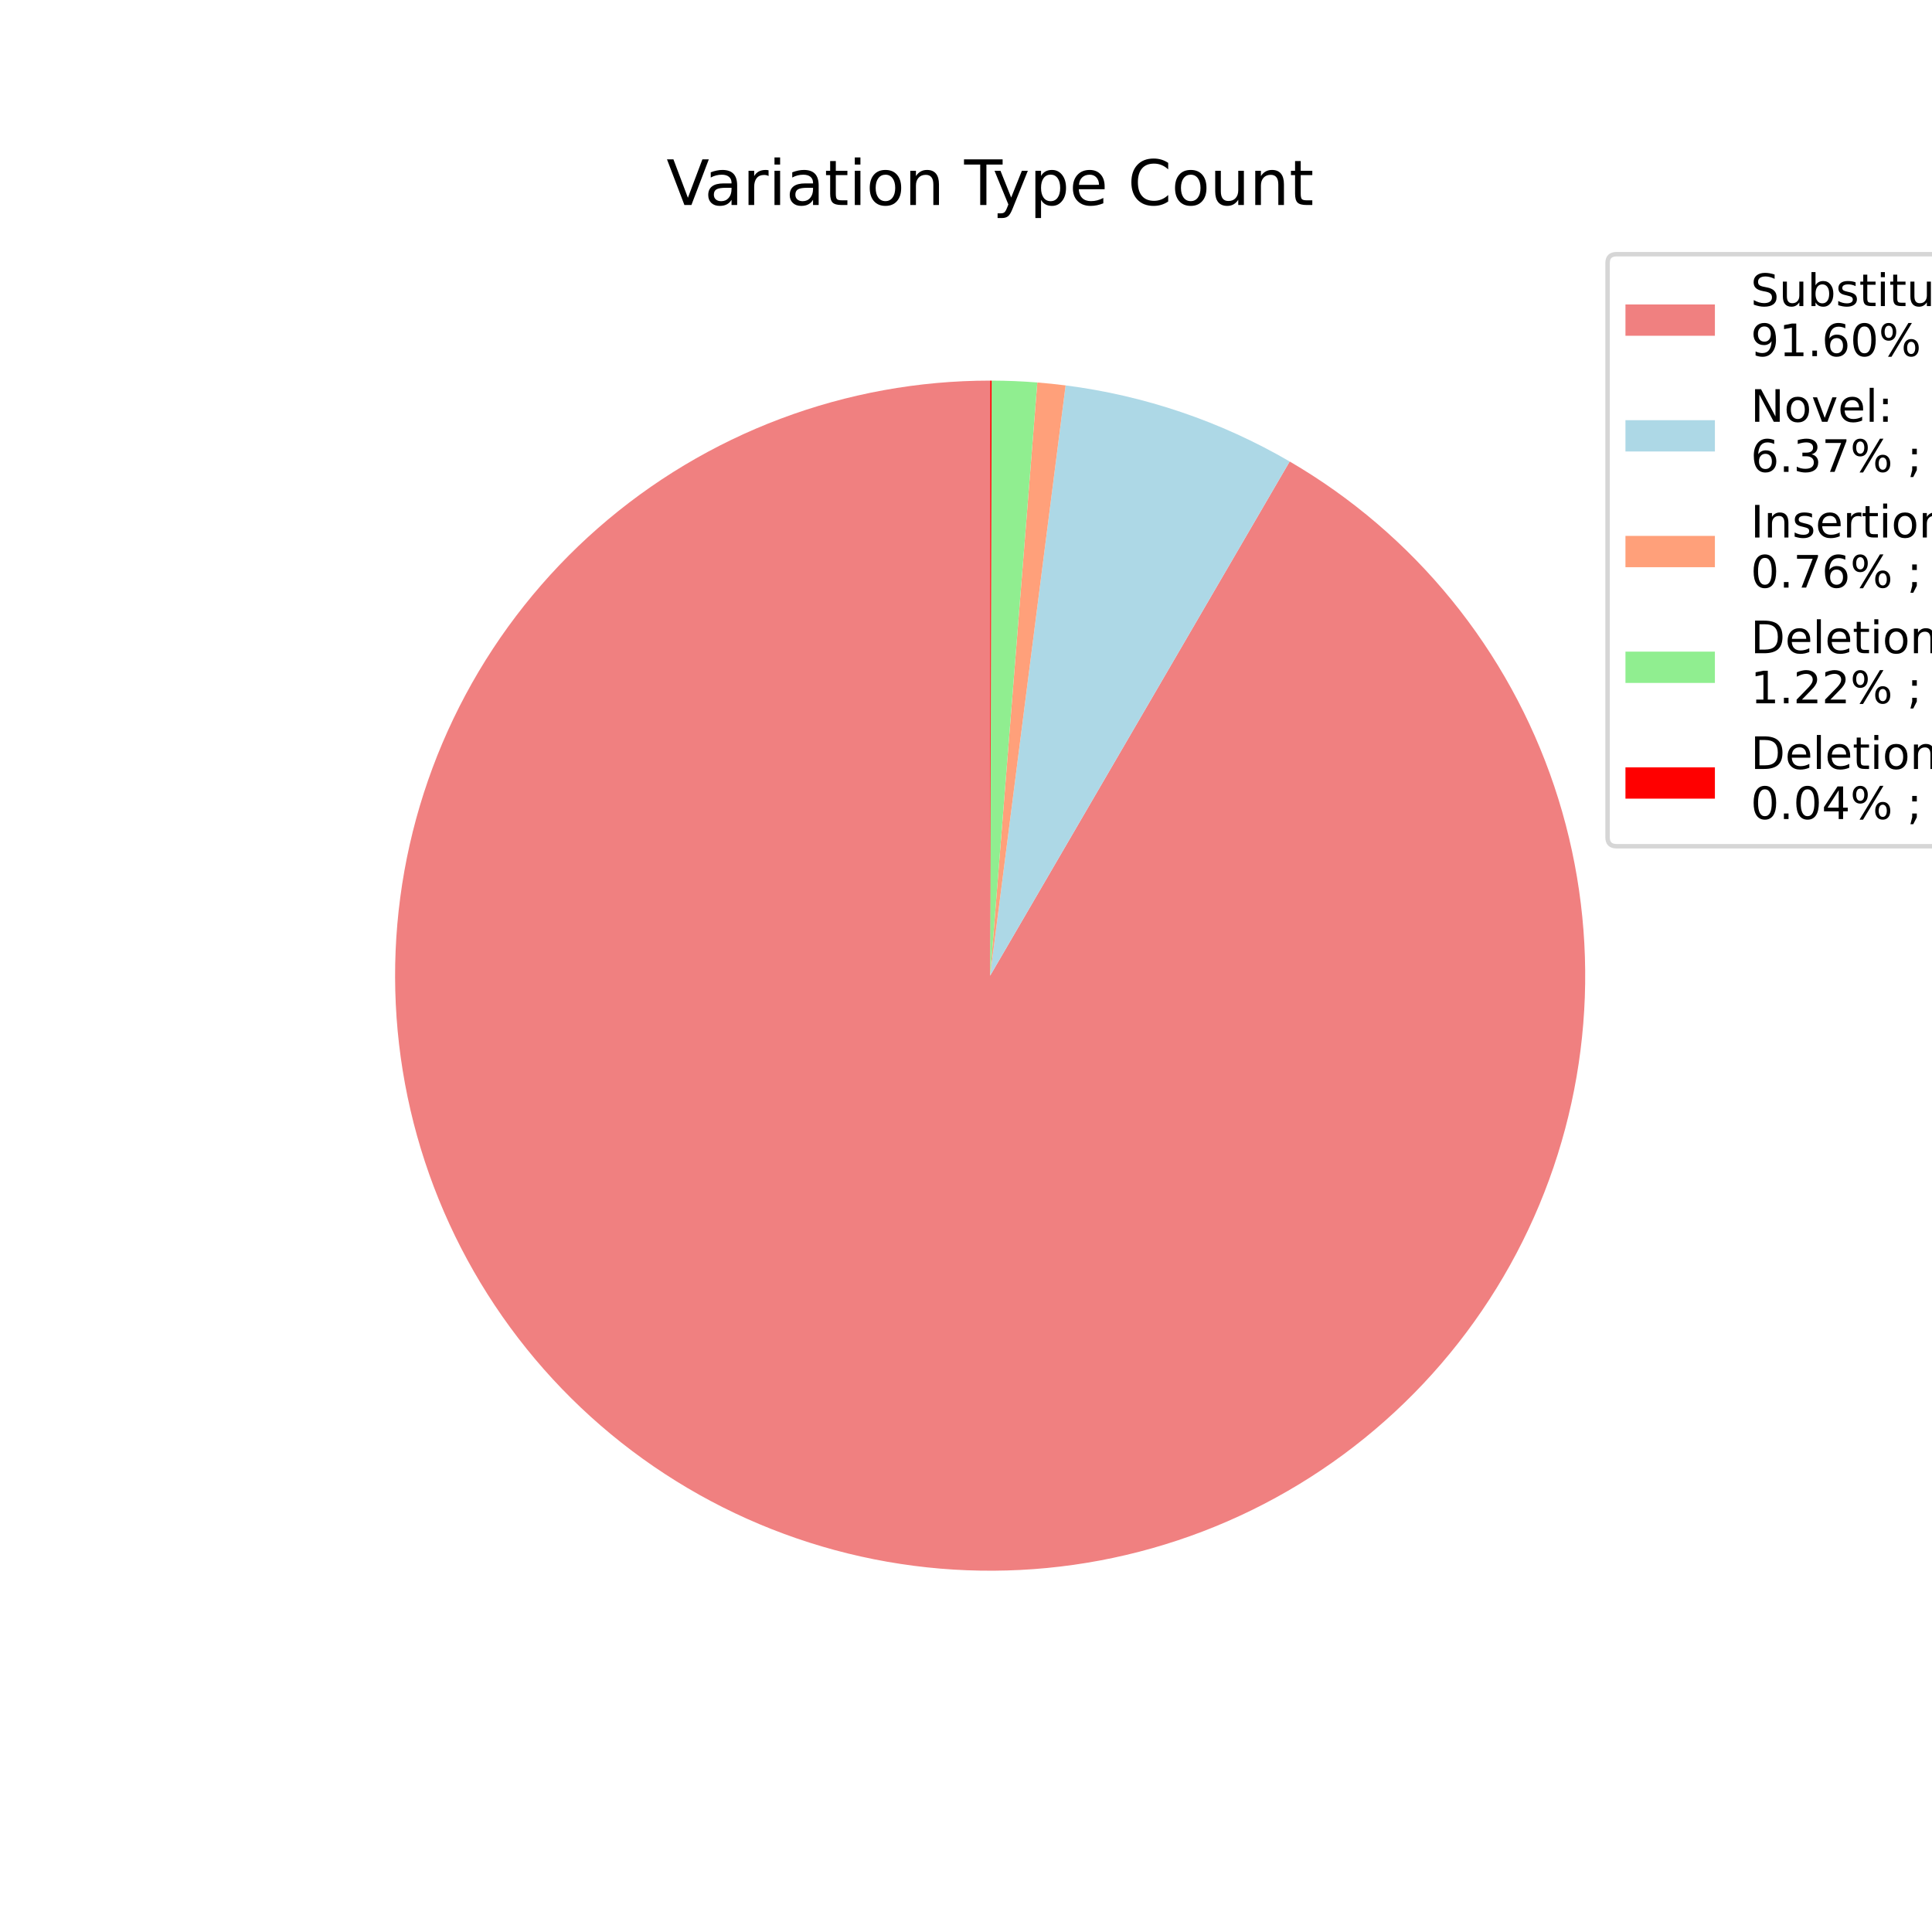
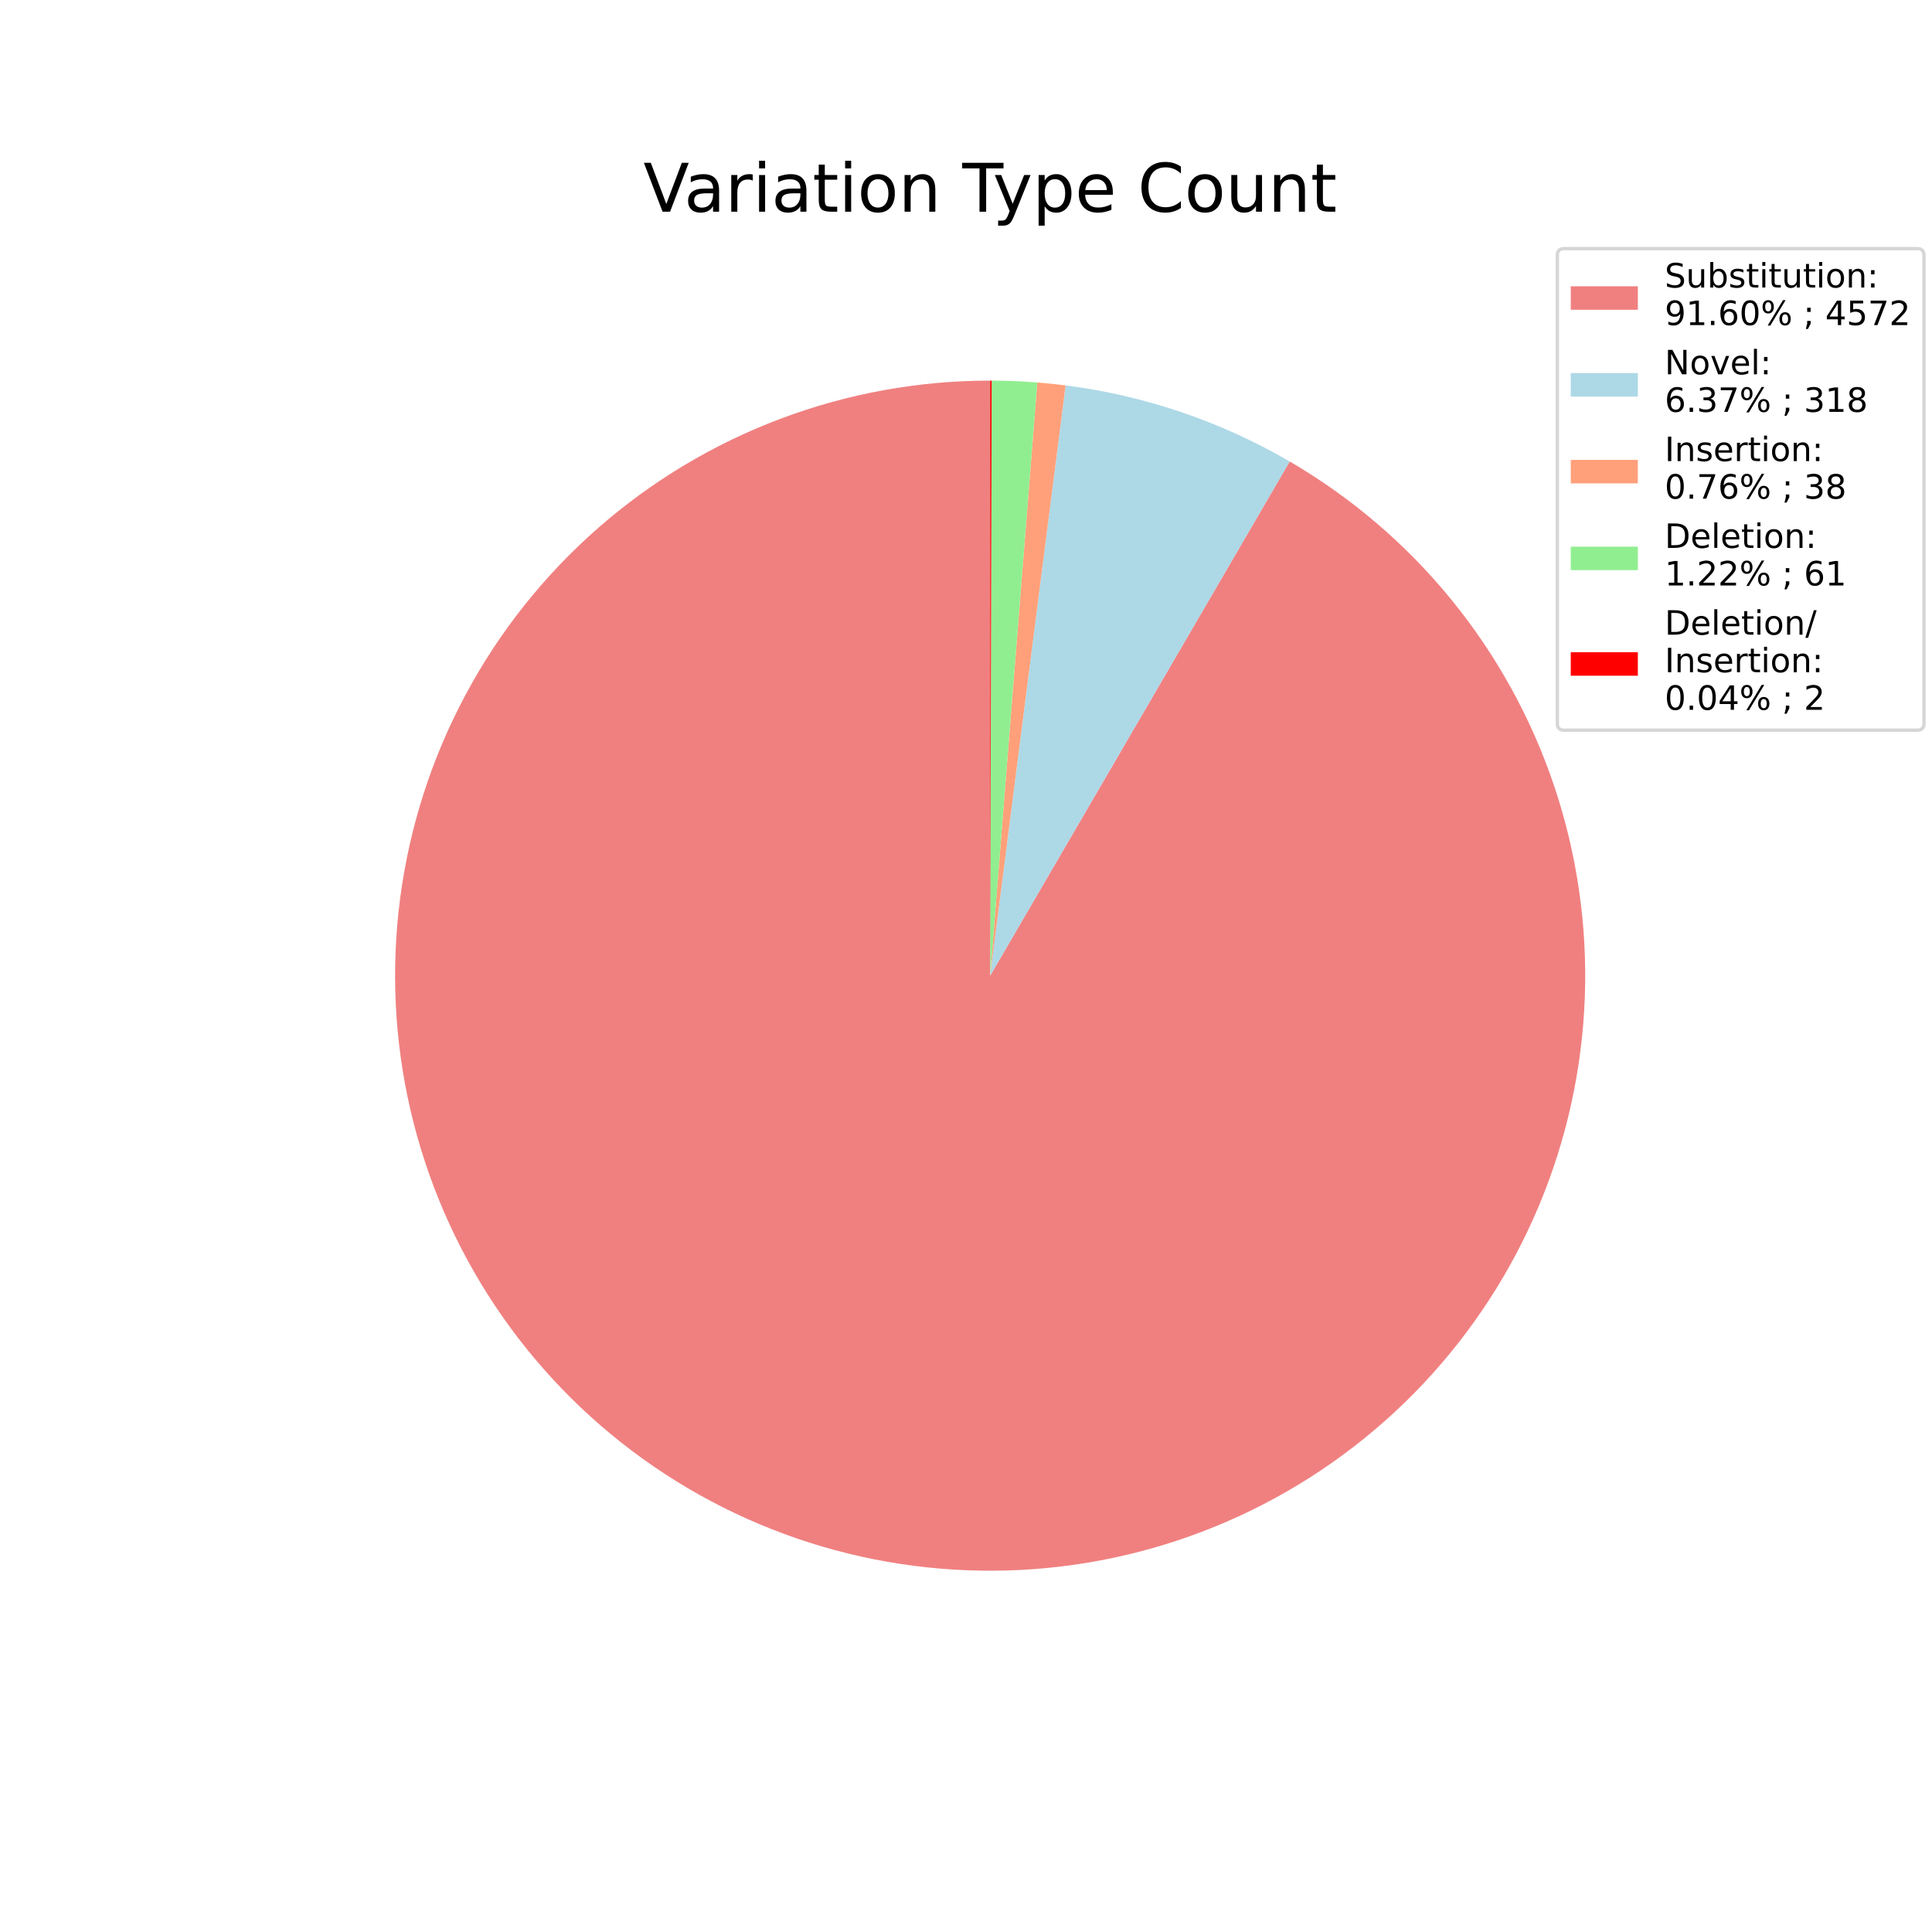
- <svg xmlns="http://www.w3.org/2000/svg" xmlns:xlink="http://www.w3.org/1999/xlink" width="432pt" height="432pt" viewBox="0 0 432 432" version="1.1">
+ <svg xmlns="http://www.w3.org/2000/svg" xmlns:xlink="http://www.w3.org/1999/xlink" width="576pt" height="576pt" viewBox="0 0 576 576" version="1.1">
  <defs>
    <style type="text/css">*{stroke-linejoin: round; stroke-linecap: butt}</style>
  </defs>
  <g id="figure_1">
    <g id="patch_1">
-       <path d="M 0 432  L 432 432  L 432 0  L 0 0  z " style="fill: #ffffff" />
+       <path d="M 0 576  L 576 576  L 576 0  L 0 0  z " style="fill: #ffffff" />
    </g>
    <g id="axes_1">
      <g id="patch_2">
-         <path d="M 221.4 85.104  C 205.402 85.104 189.535 87.989 174.561 93.621  C 159.588 99.252 145.751 107.538 133.719 118.081  C 121.686 128.623 111.652 141.249 104.101 155.352  C 96.549 169.456 91.603 184.806 89.499 200.665  C 87.396 216.524 88.169 232.632 91.783 248.217  C 95.397 263.801 101.792 278.606 110.66 291.921  C 119.529 305.235 130.726 316.842 143.714 326.182  C 156.702 335.523 171.269 342.445 186.713 346.615  C 202.158 350.786 218.229 352.137 234.153 350.603  C 250.077 349.07 265.594 344.677 279.959 337.637  C 294.325 330.596 307.303 321.022 318.27 309.375  C 329.237 297.728 338.014 284.198 344.179 269.436  C 350.344 254.674 353.797 238.92 354.37 222.933  C 354.944 206.945 352.63 190.985 347.539 175.819  C 342.448 160.653 334.664 146.528 324.56 134.125  C 314.456 121.722 302.198 111.242 288.375 103.189  L 221.4 218.16  z " style="fill: #f08080" />
+         <path d="M 295.2 113.472  C 273.87 113.472 252.713 117.319 232.748 124.828  C 212.783 132.336 194.335 143.385 178.292 157.441  C 162.248 171.497 148.87 188.332 138.801 207.137  C 128.732 225.941 122.137 246.408 119.332 267.553  C 116.528 288.698 117.559 310.177 122.378 330.956  C 127.196 351.734 135.723 371.475 147.547 389.228  C 159.372 406.98 174.302 422.456 191.619 434.91  C 208.936 447.364 228.358 456.593 248.951 462.154  C 269.544 467.714 290.971 469.516 312.203 467.471  C 333.436 465.427 354.126 459.57 373.279 450.182  C 392.433 440.795 409.737 428.029 424.36 412.5  C 438.982 396.971 450.685 378.931 458.905 359.248  C 467.125 339.565 471.729 318.56 472.494 297.244  C 473.259 275.927 470.173 254.646 463.386 234.425  C 456.598 214.204 446.219 195.371 432.747 178.833  C 419.275 162.296 402.931 148.322 384.5 137.586  L 295.2 290.88  z " style="fill: #f08080" />
      </g>
      <g id="patch_3">
-         <path d="M 288.375 103.189  C 280.697 98.717 272.591 95.025 264.178 92.168  C 255.764 89.311 247.086 87.305 238.272 86.178  L 221.4 218.16  z " style="fill: #add8e6" />
+         <path d="M 384.5 137.586  C 374.263 131.622 363.455 126.7 352.237 122.891  C 341.019 119.082 329.448 116.406 317.697 114.904  L 295.2 290.88  z " style="fill: #add8e6" />
      </g>
      <g id="patch_4">
-         <path d="M 238.272 86.178  C 237.22 86.044 236.166 85.922 235.111 85.812  C 234.056 85.703 232.999 85.606 231.942 85.522  L 221.4 218.16  z " style="fill: #ffa07a" />
+         <path d="M 317.697 114.904  C 316.293 114.725 314.888 114.562 313.481 114.416  C 312.074 114.271 310.666 114.142 309.256 114.03  L 295.2 290.88  z " style="fill: #ffa07a" />
      </g>
      <g id="patch_5">
-         <path d="M 231.942 85.522  C 230.244 85.387 228.544 85.285 226.842 85.215  C 225.141 85.146 223.438 85.109 221.735 85.104  L 221.4 218.16  z " style="fill: #90ee90" />
+         <path d="M 309.256 114.03  C 306.992 113.85 304.725 113.713 302.457 113.62  C 300.188 113.528 297.917 113.478 295.647 113.473  L 295.2 290.88  z " style="fill: #90ee90" />
      </g>
      <g id="patch_6">
-         <path d="M 221.735 85.104  C 221.679 85.104 221.623 85.104 221.568 85.104  C 221.512 85.104 221.456 85.104 221.4 85.104  L 221.4 218.16  z " style="fill: #ff0000" />
+         <path d="M 295.647 113.473  C 295.572 113.472 295.498 113.472 295.423 113.472  C 295.349 113.472 295.274 113.472 295.2 113.472  L 295.2 290.88  z " style="fill: #ff0000" />
      </g>
      <g id="matplotlib.axis_1" />
      <g id="matplotlib.axis_2" />
      <g id="text_1">
-         <g transform="translate(149.0309 45.84) scale(0.14 -0.14)">
+         <g transform="translate(191.8156 63.12) scale(0.2 -0.2)">
          <defs>
            <path id="DejaVuSans-56" d="M 1831 0  L 50 4666  L 709 4666  L 2188 738  L 3669 4666  L 4325 4666  L 2547 0  L 1831 0  z " transform="scale(0.015625)" />
            <path id="DejaVuSans-61" d="M 2194 1759  Q 1497 1759 1228 1600  Q 959 1441 959 1056  Q 959 750 1161 570  Q 1363 391 1709 391  Q 2188 391 2477 730  Q 2766 1069 2766 1631  L 2766 1759  L 2194 1759  z M 3341 1997  L 3341 0  L 2766 0  L 2766 531  Q 2569 213 2275 61  Q 1981 -91 1556 -91  Q 1019 -91 701 211  Q 384 513 384 1019  Q 384 1609 779 1909  Q 1175 2209 1959 2209  L 2766 2209  L 2766 2266  Q 2766 2663 2505 2880  Q 2244 3097 1772 3097  Q 1472 3097 1187 3025  Q 903 2953 641 2809  L 641 3341  Q 956 3463 1253 3523  Q 1550 3584 1831 3584  Q 2591 3584 2966 3190  Q 3341 2797 3341 1997  z " transform="scale(0.015625)" />
            <path id="DejaVuSans-72" d="M 2631 2963  Q 2534 3019 2420 3045  Q 2306 3072 2169 3072  Q 1681 3072 1420 2755  Q 1159 2438 1159 1844  L 1159 0  L 581 0  L 581 3500  L 1159 3500  L 1159 2956  Q 1341 3275 1631 3429  Q 1922 3584 2338 3584  Q 2397 3584 2469 3576  Q 2541 3569 2628 3553  L 2631 2963  z " transform="scale(0.015625)" />
            <path id="DejaVuSans-69" d="M 603 3500  L 1178 3500  L 1178 0  L 603 0  L 603 3500  z M 603 4863  L 1178 4863  L 1178 4134  L 603 4134  L 603 4863  z " transform="scale(0.015625)" />
            <path id="DejaVuSans-74" d="M 1172 4494  L 1172 3500  L 2356 3500  L 2356 3053  L 1172 3053  L 1172 1153  Q 1172 725 1289 603  Q 1406 481 1766 481  L 2356 481  L 2356 0  L 1766 0  Q 1100 0 847 248  Q 594 497 594 1153  L 594 3053  L 172 3053  L 172 3500  L 594 3500  L 594 4494  L 1172 4494  z " transform="scale(0.015625)" />
            <path id="DejaVuSans-6f" d="M 1959 3097  Q 1497 3097 1228 2736  Q 959 2375 959 1747  Q 959 1119 1226 758  Q 1494 397 1959 397  Q 2419 397 2687 759  Q 2956 1122 2956 1747  Q 2956 2369 2687 2733  Q 2419 3097 1959 3097  z M 1959 3584  Q 2709 3584 3137 3096  Q 3566 2609 3566 1747  Q 3566 888 3137 398  Q 2709 -91 1959 -91  Q 1206 -91 779 398  Q 353 888 353 1747  Q 353 2609 779 3096  Q 1206 3584 1959 3584  z " transform="scale(0.015625)" />
            <path id="DejaVuSans-6e" d="M 3513 2113  L 3513 0  L 2938 0  L 2938 2094  Q 2938 2591 2744 2837  Q 2550 3084 2163 3084  Q 1697 3084 1428 2787  Q 1159 2491 1159 1978  L 1159 0  L 581 0  L 581 3500  L 1159 3500  L 1159 2956  Q 1366 3272 1645 3428  Q 1925 3584 2291 3584  Q 2894 3584 3203 3211  Q 3513 2838 3513 2113  z " transform="scale(0.015625)" />
            <path id="DejaVuSans-20" transform="scale(0.015625)" />
            <path id="DejaVuSans-54" d="M -19 4666  L 3928 4666  L 3928 4134  L 2272 4134  L 2272 0  L 1638 0  L 1638 4134  L -19 4134  L -19 4666  z " transform="scale(0.015625)" />
            <path id="DejaVuSans-79" d="M 2059 -325  Q 1816 -950 1584 -1140  Q 1353 -1331 966 -1331  L 506 -1331  L 506 -850  L 844 -850  Q 1081 -850 1212 -737  Q 1344 -625 1503 -206  L 1606 56  L 191 3500  L 800 3500  L 1894 763  L 2988 3500  L 3597 3500  L 2059 -325  z " transform="scale(0.015625)" />
            <path id="DejaVuSans-70" d="M 1159 525  L 1159 -1331  L 581 -1331  L 581 3500  L 1159 3500  L 1159 2969  Q 1341 3281 1617 3432  Q 1894 3584 2278 3584  Q 2916 3584 3314 3078  Q 3713 2572 3713 1747  Q 3713 922 3314 415  Q 2916 -91 2278 -91  Q 1894 -91 1617 61  Q 1341 213 1159 525  z M 3116 1747  Q 3116 2381 2855 2742  Q 2594 3103 2138 3103  Q 1681 3103 1420 2742  Q 1159 2381 1159 1747  Q 1159 1113 1420 752  Q 1681 391 2138 391  Q 2594 391 2855 752  Q 3116 1113 3116 1747  z " transform="scale(0.015625)" />
            <path id="DejaVuSans-65" d="M 3597 1894  L 3597 1613  L 953 1613  Q 991 1019 1311 708  Q 1631 397 2203 397  Q 2534 397 2845 478  Q 3156 559 3463 722  L 3463 178  Q 3153 47 2828 -22  Q 2503 -91 2169 -91  Q 1331 -91 842 396  Q 353 884 353 1716  Q 353 2575 817 3079  Q 1281 3584 2069 3584  Q 2775 3584 3186 3129  Q 3597 2675 3597 1894  z M 3022 2063  Q 3016 2534 2758 2815  Q 2500 3097 2075 3097  Q 1594 3097 1305 2825  Q 1016 2553 972 2059  L 3022 2063  z " transform="scale(0.015625)" />
            <path id="DejaVuSans-43" d="M 4122 4306  L 4122 3641  Q 3803 3938 3442 4084  Q 3081 4231 2675 4231  Q 1875 4231 1450 3742  Q 1025 3253 1025 2328  Q 1025 1406 1450 917  Q 1875 428 2675 428  Q 3081 428 3442 575  Q 3803 722 4122 1019  L 4122 359  Q 3791 134 3420 21  Q 3050 -91 2638 -91  Q 1578 -91 968 557  Q 359 1206 359 2328  Q 359 3453 968 4101  Q 1578 4750 2638 4750  Q 3056 4750 3426 4639  Q 3797 4528 4122 4306  z " transform="scale(0.015625)" />
            <path id="DejaVuSans-75" d="M 544 1381  L 544 3500  L 1119 3500  L 1119 1403  Q 1119 906 1312 657  Q 1506 409 1894 409  Q 2359 409 2629 706  Q 2900 1003 2900 1516  L 2900 3500  L 3475 3500  L 3475 0  L 2900 0  L 2900 538  Q 2691 219 2414 64  Q 2138 -91 1772 -91  Q 1169 -91 856 284  Q 544 659 544 1381  z M 1991 3584  L 1991 3584  z " transform="scale(0.015625)" />
          </defs>
          <use xlink:href="#DejaVuSans-56" />
          <use xlink:href="#DejaVuSans-61" x="60.658" />
          <use xlink:href="#DejaVuSans-72" x="121.938" />
          <use xlink:href="#DejaVuSans-69" x="163.051" />
          <use xlink:href="#DejaVuSans-61" x="190.834" />
          <use xlink:href="#DejaVuSans-74" x="252.113" />
          <use xlink:href="#DejaVuSans-69" x="291.322" />
          <use xlink:href="#DejaVuSans-6f" x="319.105" />
          <use xlink:href="#DejaVuSans-6e" x="380.287" />
          <use xlink:href="#DejaVuSans-20" x="443.666" />
          <use xlink:href="#DejaVuSans-54" x="475.453" />
          <use xlink:href="#DejaVuSans-79" x="520.912" />
          <use xlink:href="#DejaVuSans-70" x="580.092" />
          <use xlink:href="#DejaVuSans-65" x="643.568" />
          <use xlink:href="#DejaVuSans-20" x="705.092" />
          <use xlink:href="#DejaVuSans-43" x="736.879" />
          <use xlink:href="#DejaVuSans-6f" x="806.703" />
          <use xlink:href="#DejaVuSans-75" x="867.885" />
          <use xlink:href="#DejaVuSans-6e" x="931.264" />
          <use xlink:href="#DejaVuSans-74" x="994.643" />
        </g>
      </g>
      <g id="legend_1">
        <g id="patch_7">
-           <path d="M 361.456 189.22  L 511.74 189.22  Q 513.74 189.22 513.74 187.22  L 513.74 58.84  Q 513.74 56.84 511.74 56.84  L 361.456 56.84  Q 359.456 56.84 359.456 58.84  L 359.456 187.22  Q 359.456 189.22 361.456 189.22  z " style="fill: #ffffff; opacity: 0.8; stroke: #cccccc; stroke-linejoin: miter" />
+           <path d="M 466.302 217.697  L 571.607 217.697  Q 573.607 217.697 573.607 215.697  L 573.607 76.12  Q 573.607 74.12 571.607 74.12  L 466.302 74.12  Q 464.302 74.12 464.302 76.12  L 464.302 215.697  Q 464.302 217.697 466.302 217.697  z " style="fill: #ffffff; opacity: 0.8; stroke: #cccccc; stroke-linejoin: miter" />
        </g>
        <g id="patch_8">
-           <path d="M 363.456 75.077  L 383.456 75.077  L 383.456 68.077  L 363.456 68.077  z " style="fill: #f08080" />
+           <path d="M 468.302 92.357  L 488.302 92.357  L 488.302 85.357  L 468.302 85.357  z " style="fill: #f08080" />
        </g>
        <g id="text_2">
-           <g transform="translate(391.456 68.43844) scale(0.1 -0.1)">
+           <g transform="translate(496.3024 85.71844) scale(0.1 -0.1)">
            <defs>
              <path id="DejaVuSans-53" d="M 3425 4513  L 3425 3897  Q 3066 4069 2747 4153  Q 2428 4238 2131 4238  Q 1616 4238 1336 4038  Q 1056 3838 1056 3469  Q 1056 3159 1242 3001  Q 1428 2844 1947 2747  L 2328 2669  Q 3034 2534 3370 2195  Q 3706 1856 3706 1288  Q 3706 609 3251 259  Q 2797 -91 1919 -91  Q 1588 -91 1214 -16  Q 841 59 441 206  L 441 856  Q 825 641 1194 531  Q 1563 422 1919 422  Q 2459 422 2753 634  Q 3047 847 3047 1241  Q 3047 1584 2836 1778  Q 2625 1972 2144 2069  L 1759 2144  Q 1053 2284 737 2584  Q 422 2884 422 3419  Q 422 4038 858 4394  Q 1294 4750 2059 4750  Q 2388 4750 2728 4690  Q 3069 4631 3425 4513  z " transform="scale(0.015625)" />
              <path id="DejaVuSans-62" d="M 3116 1747  Q 3116 2381 2855 2742  Q 2594 3103 2138 3103  Q 1681 3103 1420 2742  Q 1159 2381 1159 1747  Q 1159 1113 1420 752  Q 1681 391 2138 391  Q 2594 391 2855 752  Q 3116 1113 3116 1747  z M 1159 2969  Q 1341 3281 1617 3432  Q 1894 3584 2278 3584  Q 2916 3584 3314 3078  Q 3713 2572 3713 1747  Q 3713 922 3314 415  Q 2916 -91 2278 -91  Q 1894 -91 1617 61  Q 1341 213 1159 525  L 1159 0  L 581 0  L 581 4863  L 1159 4863  L 1159 2969  z " transform="scale(0.015625)" />
              <path id="DejaVuSans-73" d="M 2834 3397  L 2834 2853  Q 2591 2978 2328 3040  Q 2066 3103 1784 3103  Q 1356 3103 1142 2972  Q 928 2841 928 2578  Q 928 2378 1081 2264  Q 1234 2150 1697 2047  L 1894 2003  Q 2506 1872 2764 1633  Q 3022 1394 3022 966  Q 3022 478 2636 193  Q 2250 -91 1575 -91  Q 1294 -91 989 -36  Q 684 19 347 128  L 347 722  Q 666 556 975 473  Q 1284 391 1588 391  Q 1994 391 2212 530  Q 2431 669 2431 922  Q 2431 1156 2273 1281  Q 2116 1406 1581 1522  L 1381 1569  Q 847 1681 609 1914  Q 372 2147 372 2553  Q 372 3047 722 3315  Q 1072 3584 1716 3584  Q 2034 3584 2315 3537  Q 2597 3491 2834 3397  z " transform="scale(0.015625)" />
              <path id="DejaVuSans-3a" d="M 750 794  L 1409 794  L 1409 0  L 750 0  L 750 794  z M 750 3309  L 1409 3309  L 1409 2516  L 750 2516  L 750 3309  z " transform="scale(0.015625)" />
            </defs>
            <use xlink:href="#DejaVuSans-53" />
            <use xlink:href="#DejaVuSans-75" x="63.477" />
            <use xlink:href="#DejaVuSans-62" x="126.855" />
            <use xlink:href="#DejaVuSans-73" x="190.332" />
            <use xlink:href="#DejaVuSans-74" x="242.432" />
            <use xlink:href="#DejaVuSans-69" x="281.641" />
            <use xlink:href="#DejaVuSans-74" x="309.424" />
            <use xlink:href="#DejaVuSans-75" x="348.633" />
            <use xlink:href="#DejaVuSans-74" x="412.012" />
            <use xlink:href="#DejaVuSans-69" x="451.221" />
            <use xlink:href="#DejaVuSans-6f" x="479.004" />
            <use xlink:href="#DejaVuSans-6e" x="540.186" />
            <use xlink:href="#DejaVuSans-3a" x="603.564" />
            <use xlink:href="#DejaVuSans-20" x="637.256" />
          </g>
-           <g transform="translate(391.456 79.63625) scale(0.1 -0.1)">
+           <g transform="translate(496.3024 96.91625) scale(0.1 -0.1)">
            <defs>
              <path id="DejaVuSans-39" d="M 703 97  L 703 672  Q 941 559 1184 500  Q 1428 441 1663 441  Q 2288 441 2617 861  Q 2947 1281 2994 2138  Q 2813 1869 2534 1725  Q 2256 1581 1919 1581  Q 1219 1581 811 2004  Q 403 2428 403 3163  Q 403 3881 828 4315  Q 1253 4750 1959 4750  Q 2769 4750 3195 4129  Q 3622 3509 3622 2328  Q 3622 1225 3098 567  Q 2575 -91 1691 -91  Q 1453 -91 1209 -44  Q 966 3 703 97  z M 1959 2075  Q 2384 2075 2632 2365  Q 2881 2656 2881 3163  Q 2881 3666 2632 3958  Q 2384 4250 1959 4250  Q 1534 4250 1286 3958  Q 1038 3666 1038 3163  Q 1038 2656 1286 2365  Q 1534 2075 1959 2075  z " transform="scale(0.015625)" />
              <path id="DejaVuSans-31" d="M 794 531  L 1825 531  L 1825 4091  L 703 3866  L 703 4441  L 1819 4666  L 2450 4666  L 2450 531  L 3481 531  L 3481 0  L 794 0  L 794 531  z " transform="scale(0.015625)" />
              <path id="DejaVuSans-2e" d="M 684 794  L 1344 794  L 1344 0  L 684 0  L 684 794  z " transform="scale(0.015625)" />
              <path id="DejaVuSans-36" d="M 2113 2584  Q 1688 2584 1439 2293  Q 1191 2003 1191 1497  Q 1191 994 1439 701  Q 1688 409 2113 409  Q 2538 409 2786 701  Q 3034 994 3034 1497  Q 3034 2003 2786 2293  Q 2538 2584 2113 2584  z M 3366 4563  L 3366 3988  Q 3128 4100 2886 4159  Q 2644 4219 2406 4219  Q 1781 4219 1451 3797  Q 1122 3375 1075 2522  Q 1259 2794 1537 2939  Q 1816 3084 2150 3084  Q 2853 3084 3261 2657  Q 3669 2231 3669 1497  Q 3669 778 3244 343  Q 2819 -91 2113 -91  Q 1303 -91 875 529  Q 447 1150 447 2328  Q 447 3434 972 4092  Q 1497 4750 2381 4750  Q 2619 4750 2861 4703  Q 3103 4656 3366 4563  z " transform="scale(0.015625)" />
              <path id="DejaVuSans-30" d="M 2034 4250  Q 1547 4250 1301 3770  Q 1056 3291 1056 2328  Q 1056 1369 1301 889  Q 1547 409 2034 409  Q 2525 409 2770 889  Q 3016 1369 3016 2328  Q 3016 3291 2770 3770  Q 2525 4250 2034 4250  z M 2034 4750  Q 2819 4750 3233 4129  Q 3647 3509 3647 2328  Q 3647 1150 3233 529  Q 2819 -91 2034 -91  Q 1250 -91 836 529  Q 422 1150 422 2328  Q 422 3509 836 4129  Q 1250 4750 2034 4750  z " transform="scale(0.015625)" />
              <path id="DejaVuSans-25" d="M 4653 2053  Q 4381 2053 4226 1822  Q 4072 1591 4072 1178  Q 4072 772 4226 539  Q 4381 306 4653 306  Q 4919 306 5073 539  Q 5228 772 5228 1178  Q 5228 1588 5073 1820  Q 4919 2053 4653 2053  z M 4653 2450  Q 5147 2450 5437 2106  Q 5728 1763 5728 1178  Q 5728 594 5436 251  Q 5144 -91 4653 -91  Q 4153 -91 3862 251  Q 3572 594 3572 1178  Q 3572 1766 3864 2108  Q 4156 2450 4653 2450  z M 1428 4353  Q 1159 4353 1004 4120  Q 850 3888 850 3481  Q 850 3069 1003 2837  Q 1156 2606 1428 2606  Q 1700 2606 1854 2837  Q 2009 3069 2009 3481  Q 2009 3884 1853 4118  Q 1697 4353 1428 4353  z M 4250 4750  L 4750 4750  L 1831 -91  L 1331 -91  L 4250 4750  z M 1428 4750  Q 1922 4750 2215 4408  Q 2509 4066 2509 3481  Q 2509 2891 2217 2550  Q 1925 2209 1428 2209  Q 931 2209 642 2551  Q 353 2894 353 3481  Q 353 4063 643 4406  Q 934 4750 1428 4750  z " transform="scale(0.015625)" />
              <path id="DejaVuSans-3b" d="M 750 3309  L 1409 3309  L 1409 2516  L 750 2516  L 750 3309  z M 750 794  L 1409 794  L 1409 256  L 897 -744  L 494 -744  L 750 256  L 750 794  z " transform="scale(0.015625)" />
              <path id="DejaVuSans-34" d="M 2419 4116  L 825 1625  L 2419 1625  L 2419 4116  z M 2253 4666  L 3047 4666  L 3047 1625  L 3713 1625  L 3713 1100  L 3047 1100  L 3047 0  L 2419 0  L 2419 1100  L 313 1100  L 313 1709  L 2253 4666  z " transform="scale(0.015625)" />
              <path id="DejaVuSans-35" d="M 691 4666  L 3169 4666  L 3169 4134  L 1269 4134  L 1269 2991  Q 1406 3038 1543 3061  Q 1681 3084 1819 3084  Q 2600 3084 3056 2656  Q 3513 2228 3513 1497  Q 3513 744 3044 326  Q 2575 -91 1722 -91  Q 1428 -91 1123 -41  Q 819 9 494 109  L 494 744  Q 775 591 1075 516  Q 1375 441 1709 441  Q 2250 441 2565 725  Q 2881 1009 2881 1497  Q 2881 1984 2565 2268  Q 2250 2553 1709 2553  Q 1456 2553 1204 2497  Q 953 2441 691 2322  L 691 4666  z " transform="scale(0.015625)" />
              <path id="DejaVuSans-37" d="M 525 4666  L 3525 4666  L 3525 4397  L 1831 0  L 1172 0  L 2766 4134  L 525 4134  L 525 4666  z " transform="scale(0.015625)" />
              <path id="DejaVuSans-32" d="M 1228 531  L 3431 531  L 3431 0  L 469 0  L 469 531  Q 828 903 1448 1529  Q 2069 2156 2228 2338  Q 2531 2678 2651 2914  Q 2772 3150 2772 3378  Q 2772 3750 2511 3984  Q 2250 4219 1831 4219  Q 1534 4219 1204 4116  Q 875 4013 500 3803  L 500 4441  Q 881 4594 1212 4672  Q 1544 4750 1819 4750  Q 2544 4750 2975 4387  Q 3406 4025 3406 3419  Q 3406 3131 3298 2873  Q 3191 2616 2906 2266  Q 2828 2175 2409 1742  Q 1991 1309 1228 531  z " transform="scale(0.015625)" />
            </defs>
            <use xlink:href="#DejaVuSans-39" />
            <use xlink:href="#DejaVuSans-31" x="63.623" />
            <use xlink:href="#DejaVuSans-2e" x="127.246" />
            <use xlink:href="#DejaVuSans-36" x="159.033" />
            <use xlink:href="#DejaVuSans-30" x="222.656" />
            <use xlink:href="#DejaVuSans-25" x="286.279" />
            <use xlink:href="#DejaVuSans-20" x="381.299" />
            <use xlink:href="#DejaVuSans-3b" x="413.086" />
            <use xlink:href="#DejaVuSans-20" x="446.777" />
            <use xlink:href="#DejaVuSans-34" x="478.564" />
            <use xlink:href="#DejaVuSans-35" x="542.188" />
            <use xlink:href="#DejaVuSans-37" x="605.811" />
            <use xlink:href="#DejaVuSans-32" x="669.434" />
          </g>
        </g>
        <g id="patch_9">
-           <path d="M 363.456 100.953  L 383.456 100.953  L 383.456 93.953  L 363.456 93.953  z " style="fill: #add8e6" />
+           <path d="M 468.302 118.233  L 488.302 118.233  L 488.302 111.233  L 468.302 111.233  z " style="fill: #add8e6" />
        </g>
        <g id="text_3">
-           <g transform="translate(391.456 94.31437) scale(0.1 -0.1)">
+           <g transform="translate(496.3024 111.5944) scale(0.1 -0.1)">
            <defs>
              <path id="DejaVuSans-4e" d="M 628 4666  L 1478 4666  L 3547 763  L 3547 4666  L 4159 4666  L 4159 0  L 3309 0  L 1241 3903  L 1241 0  L 628 0  L 628 4666  z " transform="scale(0.015625)" />
              <path id="DejaVuSans-76" d="M 191 3500  L 800 3500  L 1894 563  L 2988 3500  L 3597 3500  L 2284 0  L 1503 0  L 191 3500  z " transform="scale(0.015625)" />
              <path id="DejaVuSans-6c" d="M 603 4863  L 1178 4863  L 1178 0  L 603 0  L 603 4863  z " transform="scale(0.015625)" />
            </defs>
            <use xlink:href="#DejaVuSans-4e" />
            <use xlink:href="#DejaVuSans-6f" x="74.805" />
            <use xlink:href="#DejaVuSans-76" x="135.986" />
            <use xlink:href="#DejaVuSans-65" x="195.166" />
            <use xlink:href="#DejaVuSans-6c" x="256.689" />
            <use xlink:href="#DejaVuSans-3a" x="284.473" />
            <use xlink:href="#DejaVuSans-20" x="318.164" />
          </g>
-           <g transform="translate(391.456 105.5122) scale(0.1 -0.1)">
+           <g transform="translate(496.3024 122.7922) scale(0.1 -0.1)">
            <defs>
              <path id="DejaVuSans-33" d="M 2597 2516  Q 3050 2419 3304 2112  Q 3559 1806 3559 1356  Q 3559 666 3084 287  Q 2609 -91 1734 -91  Q 1441 -91 1130 -33  Q 819 25 488 141  L 488 750  Q 750 597 1062 519  Q 1375 441 1716 441  Q 2309 441 2620 675  Q 2931 909 2931 1356  Q 2931 1769 2642 2001  Q 2353 2234 1838 2234  L 1294 2234  L 1294 2753  L 1863 2753  Q 2328 2753 2575 2939  Q 2822 3125 2822 3475  Q 2822 3834 2567 4026  Q 2313 4219 1838 4219  Q 1578 4219 1281 4162  Q 984 4106 628 3988  L 628 4550  Q 988 4650 1302 4700  Q 1616 4750 1894 4750  Q 2613 4750 3031 4423  Q 3450 4097 3450 3541  Q 3450 3153 3228 2886  Q 3006 2619 2597 2516  z " transform="scale(0.015625)" />
              <path id="DejaVuSans-38" d="M 2034 2216  Q 1584 2216 1326 1975  Q 1069 1734 1069 1313  Q 1069 891 1326 650  Q 1584 409 2034 409  Q 2484 409 2743 651  Q 3003 894 3003 1313  Q 3003 1734 2745 1975  Q 2488 2216 2034 2216  z M 1403 2484  Q 997 2584 770 2862  Q 544 3141 544 3541  Q 544 4100 942 4425  Q 1341 4750 2034 4750  Q 2731 4750 3128 4425  Q 3525 4100 3525 3541  Q 3525 3141 3298 2862  Q 3072 2584 2669 2484  Q 3125 2378 3379 2068  Q 3634 1759 3634 1313  Q 3634 634 3220 271  Q 2806 -91 2034 -91  Q 1263 -91 848 271  Q 434 634 434 1313  Q 434 1759 690 2068  Q 947 2378 1403 2484  z M 1172 3481  Q 1172 3119 1398 2916  Q 1625 2713 2034 2713  Q 2441 2713 2670 2916  Q 2900 3119 2900 3481  Q 2900 3844 2670 4047  Q 2441 4250 2034 4250  Q 1625 4250 1398 4047  Q 1172 3844 1172 3481  z " transform="scale(0.015625)" />
            </defs>
            <use xlink:href="#DejaVuSans-36" />
            <use xlink:href="#DejaVuSans-2e" x="63.623" />
            <use xlink:href="#DejaVuSans-33" x="95.41" />
            <use xlink:href="#DejaVuSans-37" x="159.033" />
            <use xlink:href="#DejaVuSans-25" x="222.656" />
            <use xlink:href="#DejaVuSans-20" x="317.676" />
            <use xlink:href="#DejaVuSans-3b" x="349.463" />
            <use xlink:href="#DejaVuSans-20" x="383.154" />
            <use xlink:href="#DejaVuSans-33" x="414.941" />
            <use xlink:href="#DejaVuSans-31" x="478.564" />
            <use xlink:href="#DejaVuSans-38" x="542.188" />
          </g>
        </g>
        <g id="patch_10">
-           <path d="M 363.456 126.829  L 383.456 126.829  L 383.456 119.829  L 363.456 119.829  z " style="fill: #ffa07a" />
+           <path d="M 468.302 144.109  L 488.302 144.109  L 488.302 137.109  L 468.302 137.109  z " style="fill: #ffa07a" />
        </g>
        <g id="text_4">
-           <g transform="translate(391.456 120.1903) scale(0.1 -0.1)">
+           <g transform="translate(496.3024 137.4703) scale(0.1 -0.1)">
            <defs>
              <path id="DejaVuSans-49" d="M 628 4666  L 1259 4666  L 1259 0  L 628 0  L 628 4666  z " transform="scale(0.015625)" />
            </defs>
            <use xlink:href="#DejaVuSans-49" />
            <use xlink:href="#DejaVuSans-6e" x="29.492" />
            <use xlink:href="#DejaVuSans-73" x="92.871" />
            <use xlink:href="#DejaVuSans-65" x="144.971" />
            <use xlink:href="#DejaVuSans-72" x="206.494" />
            <use xlink:href="#DejaVuSans-74" x="247.607" />
            <use xlink:href="#DejaVuSans-69" x="286.816" />
            <use xlink:href="#DejaVuSans-6f" x="314.6" />
            <use xlink:href="#DejaVuSans-6e" x="375.781" />
            <use xlink:href="#DejaVuSans-3a" x="439.16" />
            <use xlink:href="#DejaVuSans-20" x="472.852" />
          </g>
-           <g transform="translate(391.456 131.3881) scale(0.1 -0.1)">
+           <g transform="translate(496.3024 148.6681) scale(0.1 -0.1)">
            <use xlink:href="#DejaVuSans-30" />
            <use xlink:href="#DejaVuSans-2e" x="63.623" />
            <use xlink:href="#DejaVuSans-37" x="95.41" />
            <use xlink:href="#DejaVuSans-36" x="159.033" />
            <use xlink:href="#DejaVuSans-25" x="222.656" />
            <use xlink:href="#DejaVuSans-20" x="317.676" />
            <use xlink:href="#DejaVuSans-3b" x="349.463" />
            <use xlink:href="#DejaVuSans-20" x="383.154" />
            <use xlink:href="#DejaVuSans-33" x="414.941" />
            <use xlink:href="#DejaVuSans-38" x="478.564" />
          </g>
        </g>
        <g id="patch_11">
-           <path d="M 363.456 152.705  L 383.456 152.705  L 383.456 145.705  L 363.456 145.705  z " style="fill: #90ee90" />
+           <path d="M 468.302 169.985  L 488.302 169.985  L 488.302 162.985  L 468.302 162.985  z " style="fill: #90ee90" />
        </g>
        <g id="text_5">
-           <g transform="translate(391.456 146.0662) scale(0.1 -0.1)">
+           <g transform="translate(496.3024 163.3462) scale(0.1 -0.1)">
            <defs>
              <path id="DejaVuSans-44" d="M 1259 4147  L 1259 519  L 2022 519  Q 2988 519 3436 956  Q 3884 1394 3884 2338  Q 3884 3275 3436 3711  Q 2988 4147 2022 4147  L 1259 4147  z M 628 4666  L 1925 4666  Q 3281 4666 3915 4102  Q 4550 3538 4550 2338  Q 4550 1131 3912 565  Q 3275 0 1925 0  L 628 0  L 628 4666  z " transform="scale(0.015625)" />
            </defs>
            <use xlink:href="#DejaVuSans-44" />
            <use xlink:href="#DejaVuSans-65" x="77.002" />
            <use xlink:href="#DejaVuSans-6c" x="138.525" />
            <use xlink:href="#DejaVuSans-65" x="166.309" />
            <use xlink:href="#DejaVuSans-74" x="227.832" />
            <use xlink:href="#DejaVuSans-69" x="267.041" />
            <use xlink:href="#DejaVuSans-6f" x="294.824" />
            <use xlink:href="#DejaVuSans-6e" x="356.006" />
            <use xlink:href="#DejaVuSans-3a" x="419.385" />
            <use xlink:href="#DejaVuSans-20" x="453.076" />
          </g>
-           <g transform="translate(391.456 157.2641) scale(0.1 -0.1)">
+           <g transform="translate(496.3024 174.5441) scale(0.1 -0.1)">
            <use xlink:href="#DejaVuSans-31" />
            <use xlink:href="#DejaVuSans-2e" x="63.623" />
            <use xlink:href="#DejaVuSans-32" x="95.41" />
            <use xlink:href="#DejaVuSans-32" x="159.033" />
            <use xlink:href="#DejaVuSans-25" x="222.656" />
            <use xlink:href="#DejaVuSans-20" x="317.676" />
            <use xlink:href="#DejaVuSans-3b" x="349.463" />
            <use xlink:href="#DejaVuSans-20" x="383.154" />
            <use xlink:href="#DejaVuSans-36" x="414.941" />
            <use xlink:href="#DejaVuSans-31" x="478.564" />
          </g>
        </g>
        <g id="patch_12">
-           <path d="M 363.456 178.581  L 383.456 178.581  L 383.456 171.581  L 363.456 171.581  z " style="fill: #ff0000" />
+           <path d="M 468.302 201.46  L 488.302 201.46  L 488.302 194.46  L 468.302 194.46  z " style="fill: #ff0000" />
        </g>
        <g id="text_6">
-           <g transform="translate(391.456 171.9422) scale(0.1 -0.1)">
-             <defs>
-               <path id="DejaVuSans-41" d="M 2188 4044  L 1331 1722  L 3047 1722  L 2188 4044  z M 1831 4666  L 2547 4666  L 4325 0  L 3669 0  L 3244 1197  L 1141 1197  L 716 0  L 50 0  L 1831 4666  z " transform="scale(0.015625)" />
-               <path id="DejaVuSans-64" d="M 2906 2969  L 2906 4863  L 3481 4863  L 3481 0  L 2906 0  L 2906 525  Q 2725 213 2448 61  Q 2172 -91 1784 -91  Q 1150 -91 751 415  Q 353 922 353 1747  Q 353 2572 751 3078  Q 1150 3584 1784 3584  Q 2172 3584 2448 3432  Q 2725 3281 2906 2969  z M 947 1747  Q 947 1113 1208 752  Q 1469 391 1925 391  Q 2381 391 2643 752  Q 2906 1113 2906 1747  Q 2906 2381 2643 2742  Q 2381 3103 1925 3103  Q 1469 3103 1208 2742  Q 947 2381 947 1747  z " transform="scale(0.015625)" />
+           <g transform="translate(496.3024 189.2222) scale(0.1 -0.1)">
+             <defs>
+               <path id="DejaVuSans-2f" d="M 1625 4666  L 2156 4666  L 531 -594  L 0 -594  L 1625 4666  z " transform="scale(0.015625)" />
            </defs>
            <use xlink:href="#DejaVuSans-44" />
            <use xlink:href="#DejaVuSans-65" x="77.002" />
            <use xlink:href="#DejaVuSans-6c" x="138.525" />
            <use xlink:href="#DejaVuSans-65" x="166.309" />
            <use xlink:href="#DejaVuSans-74" x="227.832" />
            <use xlink:href="#DejaVuSans-69" x="267.041" />
            <use xlink:href="#DejaVuSans-6f" x="294.824" />
            <use xlink:href="#DejaVuSans-6e" x="356.006" />
-             <use xlink:href="#DejaVuSans-20" x="419.385" />
-             <use xlink:href="#DejaVuSans-41" x="451.172" />
-             <use xlink:href="#DejaVuSans-6e" x="519.58" />
-             <use xlink:href="#DejaVuSans-64" x="582.959" />
-             <use xlink:href="#DejaVuSans-20" x="646.436" />
-             <use xlink:href="#DejaVuSans-49" x="678.223" />
-             <use xlink:href="#DejaVuSans-6e" x="707.715" />
-             <use xlink:href="#DejaVuSans-73" x="771.094" />
-             <use xlink:href="#DejaVuSans-65" x="823.193" />
-             <use xlink:href="#DejaVuSans-72" x="884.717" />
-             <use xlink:href="#DejaVuSans-74" x="925.83" />
-             <use xlink:href="#DejaVuSans-69" x="965.039" />
-             <use xlink:href="#DejaVuSans-6f" x="992.822" />
-             <use xlink:href="#DejaVuSans-6e" x="1054.004" />
-             <use xlink:href="#DejaVuSans-3a" x="1117.383" />
-             <use xlink:href="#DejaVuSans-20" x="1151.074" />
-           </g>
-           <g transform="translate(391.456 183.14) scale(0.1 -0.1)">
+             <use xlink:href="#DejaVuSans-2f" x="419.385" />
+           </g>
+           <g transform="translate(496.3024 200.42) scale(0.1 -0.1)">
+             <use xlink:href="#DejaVuSans-49" />
+             <use xlink:href="#DejaVuSans-6e" x="29.492" />
+             <use xlink:href="#DejaVuSans-73" x="92.871" />
+             <use xlink:href="#DejaVuSans-65" x="144.971" />
+             <use xlink:href="#DejaVuSans-72" x="206.494" />
+             <use xlink:href="#DejaVuSans-74" x="247.607" />
+             <use xlink:href="#DejaVuSans-69" x="286.816" />
+             <use xlink:href="#DejaVuSans-6f" x="314.6" />
+             <use xlink:href="#DejaVuSans-6e" x="375.781" />
+             <use xlink:href="#DejaVuSans-3a" x="439.16" />
+             <use xlink:href="#DejaVuSans-20" x="472.852" />
+           </g>
+           <g transform="translate(496.3024 211.6178) scale(0.1 -0.1)">
            <use xlink:href="#DejaVuSans-30" />
            <use xlink:href="#DejaVuSans-2e" x="63.623" />
            <use xlink:href="#DejaVuSans-30" x="95.41" />
            <use xlink:href="#DejaVuSans-34" x="159.033" />
            <use xlink:href="#DejaVuSans-25" x="222.656" />
            <use xlink:href="#DejaVuSans-20" x="317.676" />
            <use xlink:href="#DejaVuSans-3b" x="349.463" />
            <use xlink:href="#DejaVuSans-20" x="383.154" />
            <use xlink:href="#DejaVuSans-32" x="414.941" />
          </g>
        </g>
      </g>
    </g>
  </g>
</svg>
